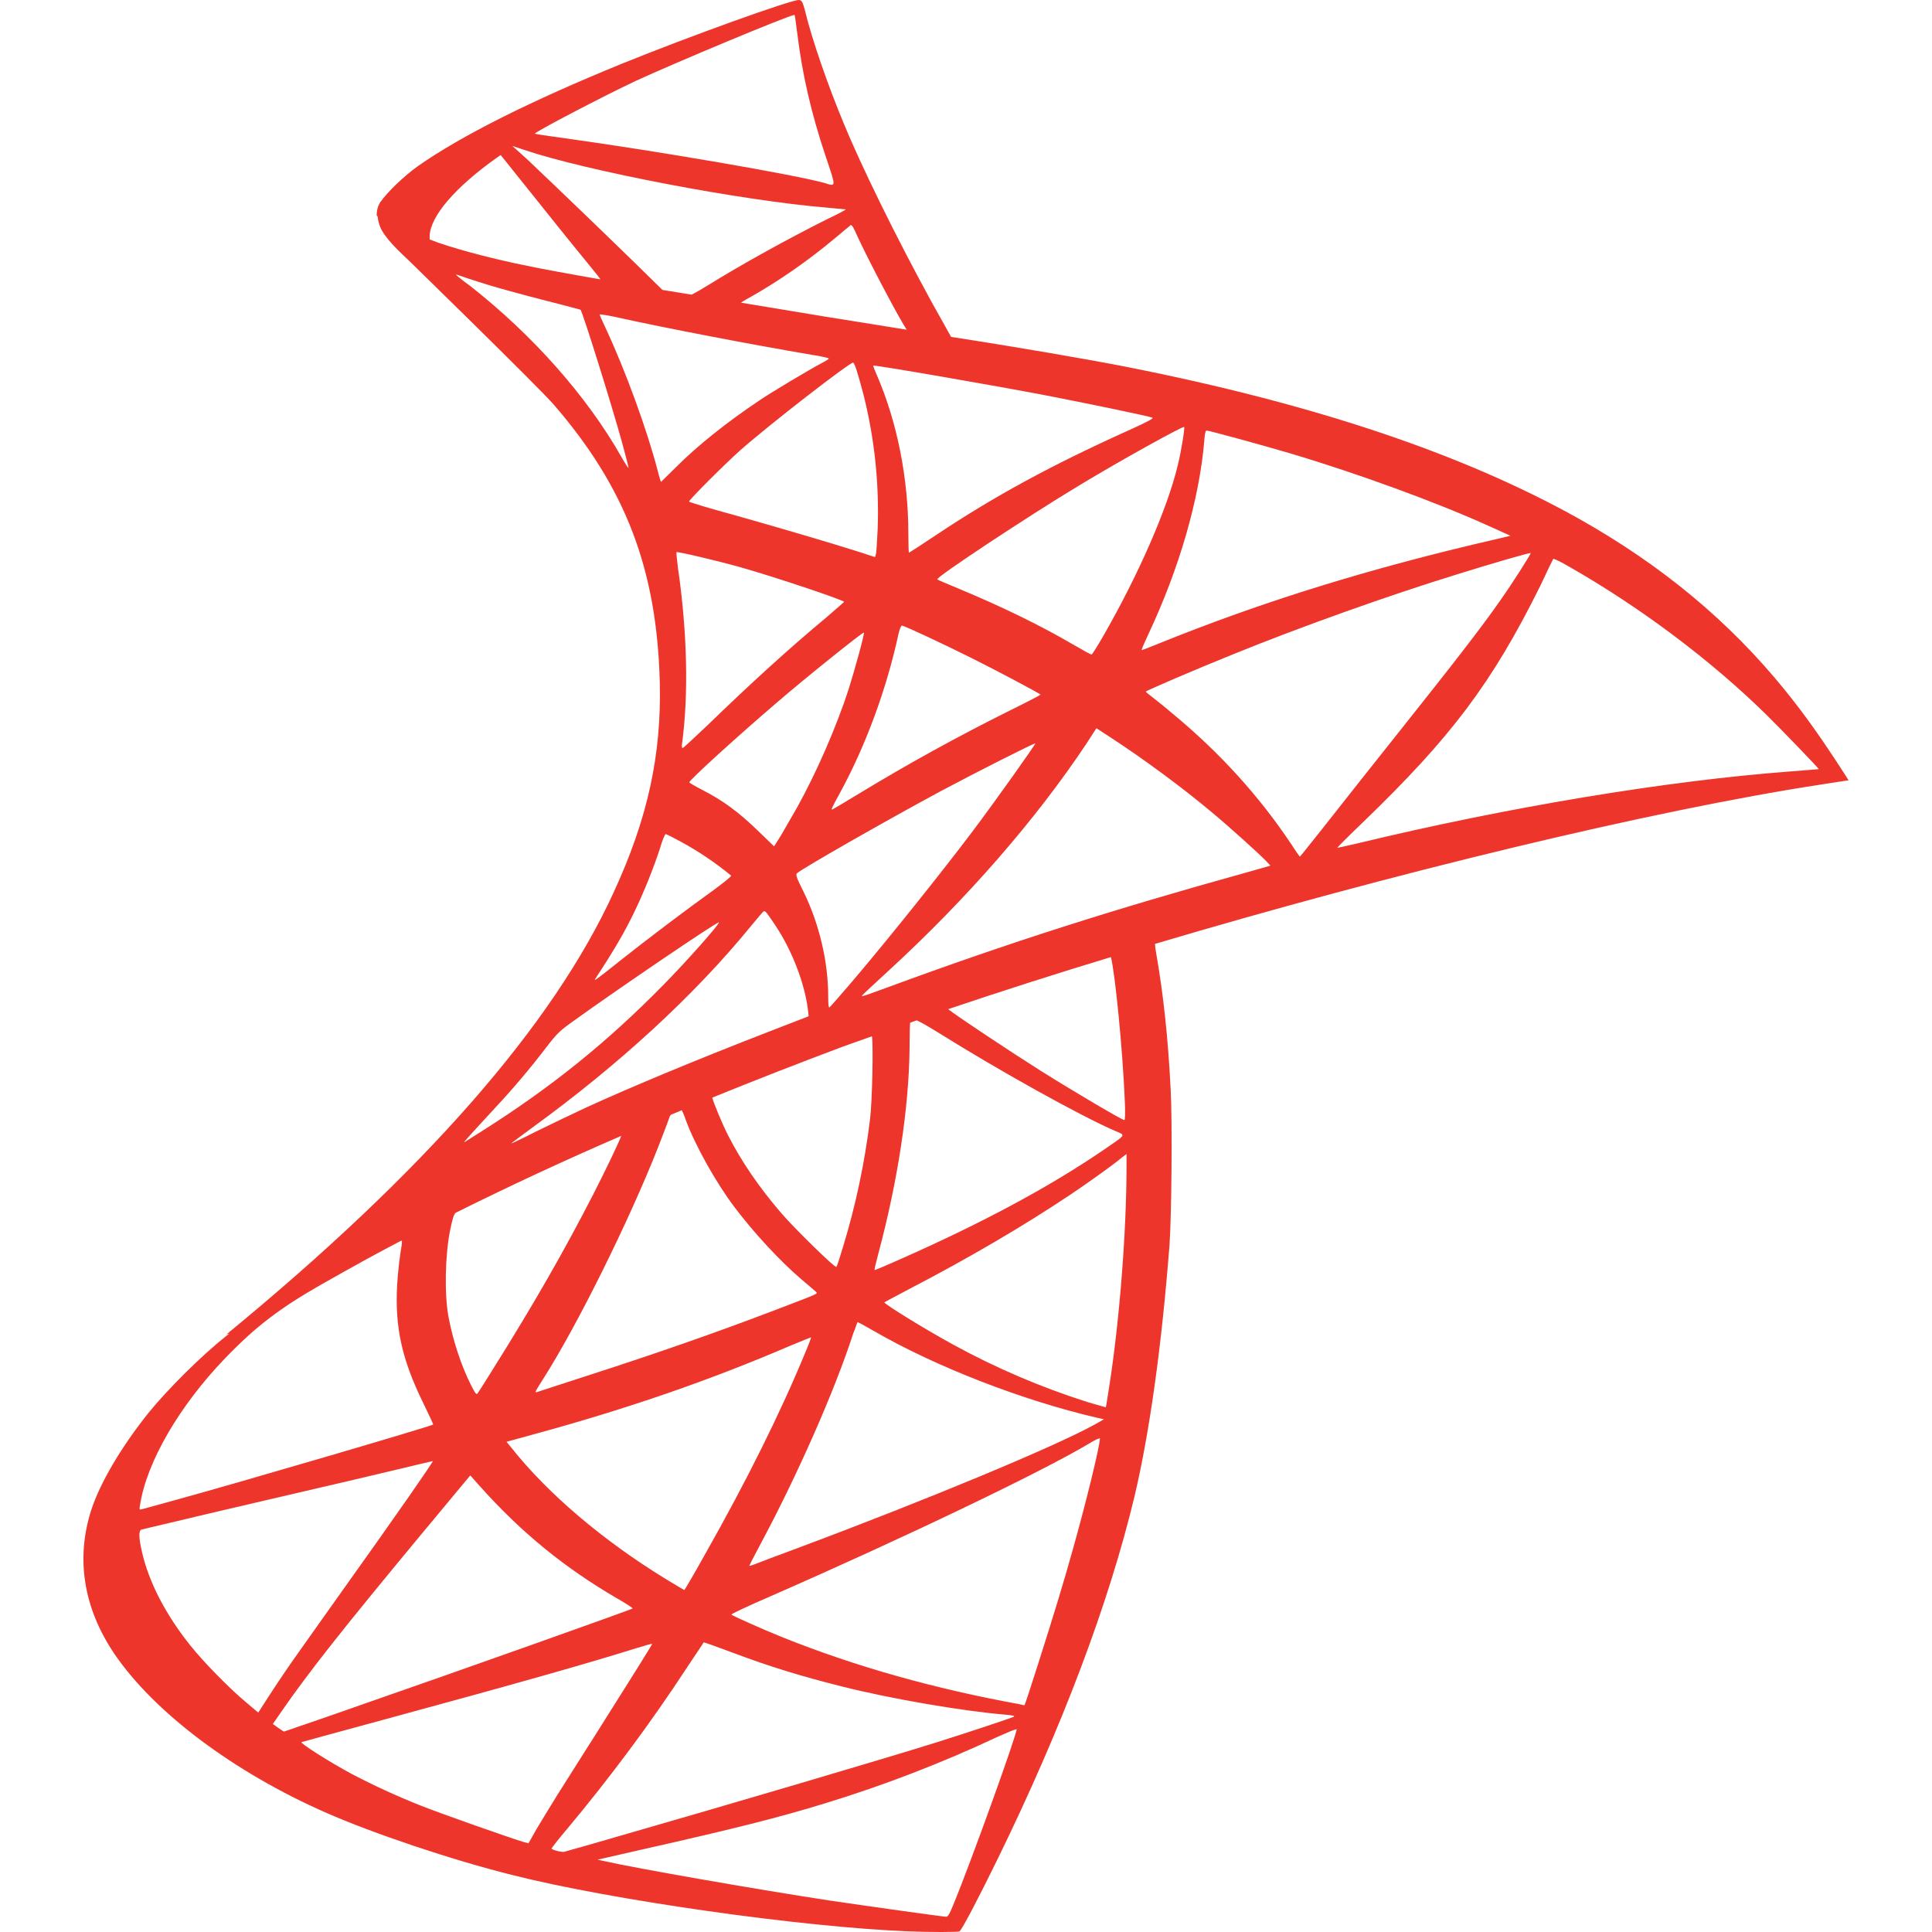
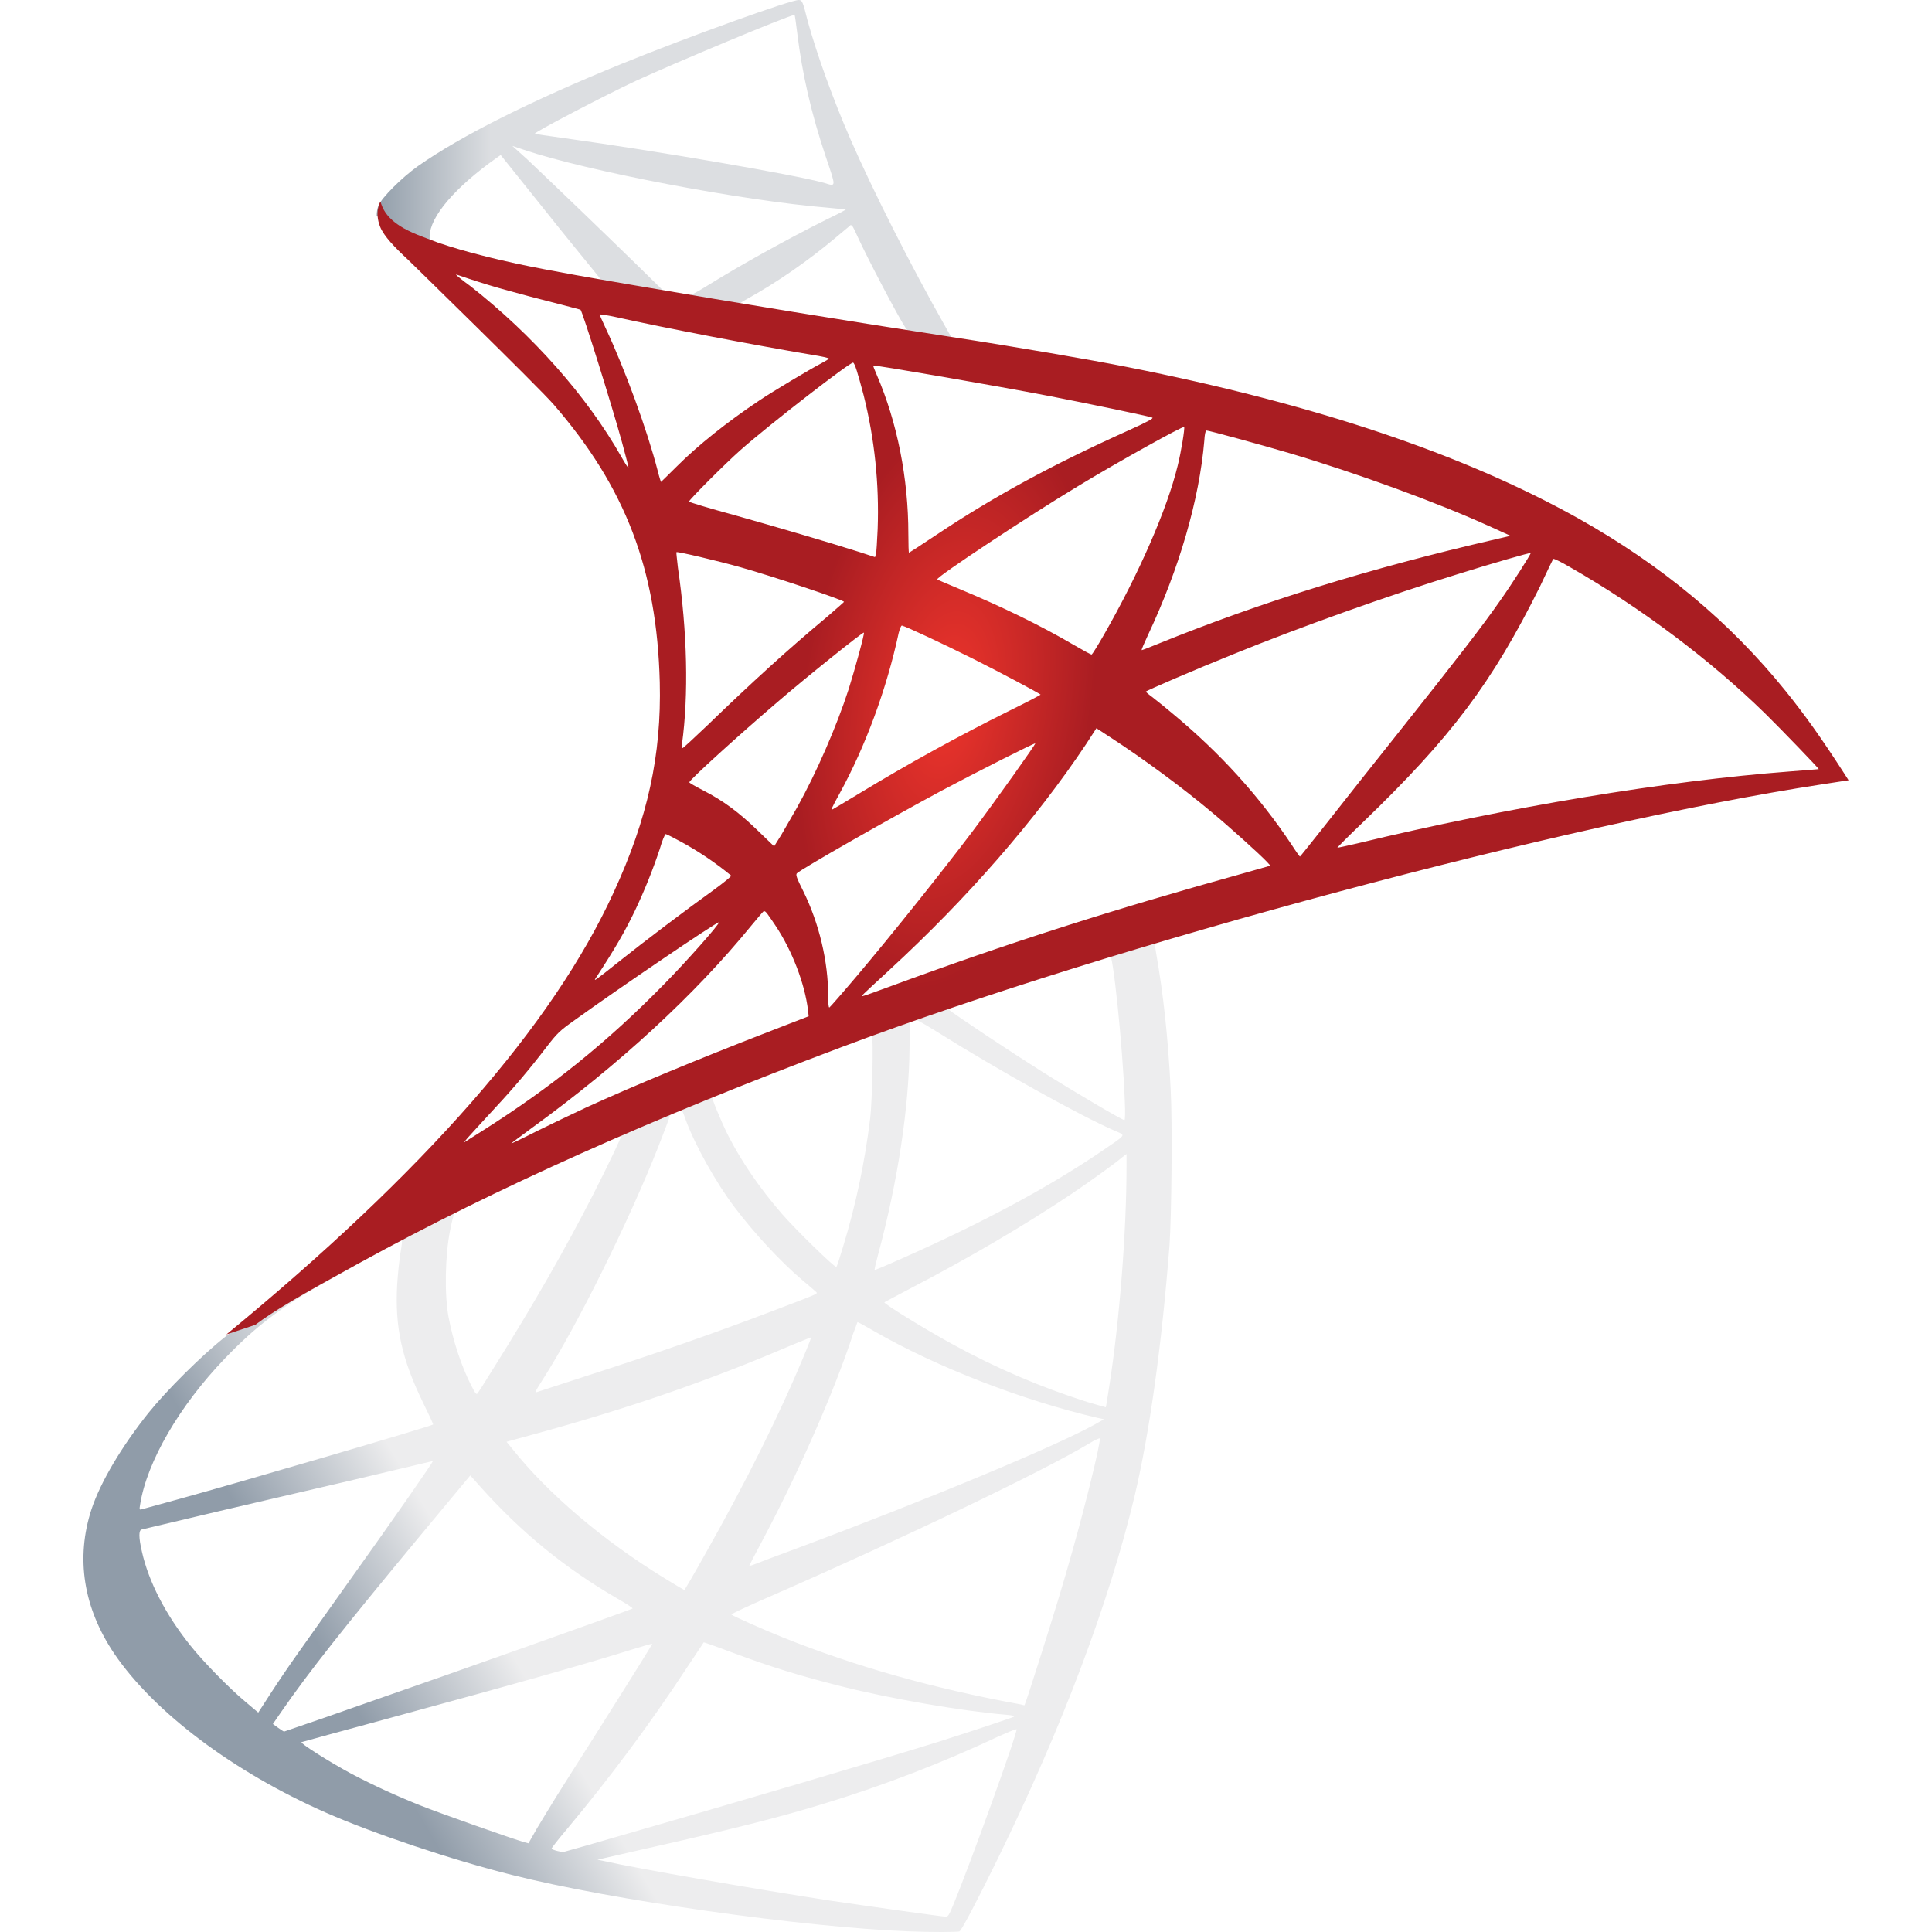
<svg xmlns="http://www.w3.org/2000/svg" viewBox="0 0 128 128">
-   <path fill="#ee352c" d="M52.935 0v.002c-.426-.058-7.306 2.42-11.742 4.223-5.988 2.44-10.636 4.766-13.504 6.78-.926.657-2.054 1.75-2.475 2.37l-.007-.021a1.424 1.424 0 0 0-.069.148c-.022.04-.052.086-.066.12a1.812 1.812 0 0 0-.115.66l.064.06c.017.207.065.44.168.695.252.62.988 1.376 1.822 2.15 0 0 8.621 8.409 9.668 9.61 4.766 5.503 6.84 10.927 7.034 18.406.117 4.805-.796 9.03-3.063 13.932-4.03 8.796-12.535 18.504-25.652 29.276l.199-.067c-.09.072-.208.174-.295.242-1.57 1.24-3.896 3.565-5.078 5.038-1.764 2.209-3.157 4.553-3.758 6.355-1.066 3.255-.543 6.548 1.51 9.59 2.636 3.875 7.887 7.83 14.01 10.521 3.12 1.377 8.368 3.14 12.322 4.127 6.567 1.667 19.28 3.469 26.273 3.739 1.414.059 3.312.059 3.39 0 .155-.097 1.241-2.168 2.501-4.744 4.3-8.778 7.399-17.013 9.086-24.047 1.007-4.262 1.801-9.94 2.324-16.663.136-1.88.194-8.177.078-10.308-.175-3.487-.483-6.316-.968-9.086a4.17 4.17 0 0 1-.07-.573c15.578-4.628 32.768-8.821 44.187-10.568l1.764-.271-.272-.428c-1.55-2.403-2.615-3.894-3.894-5.483-3.72-4.61-8.233-8.349-13.756-11.449-7.595-4.244-17.419-7.557-29.858-10.018-2.344-.465-7.495-1.357-11.68-1.996l-.39-.699c-2.287-4.03-4.805-9.027-6.278-12.398-1.142-2.616-2.228-5.639-2.828-7.809C53.187.098 53.15.02 52.935 0Zm-.31.988h.02c.018.02.095.564.173 1.203.33 2.712.931 5.328 1.881 8.157.716 2.13.716 2.015-.117 1.763-1.976-.542-10.83-2.072-17.244-2.964-1.027-.135-1.899-.271-1.899-.291-.077-.078 4.63-2.537 6.703-3.506 2.654-1.22 9.94-4.265 10.483-4.362ZM33.947 9.67l.756.252c4.108 1.395 14.434 3.373 20.13 3.838.64.058 1.182.115 1.2.115.02.02-.52.31-1.219.639-2.75 1.376-5.775 3.061-7.867 4.36-.476.296-.912.546-1.127.648a1193.726 1193.726 0 0 1-1.932-.315l-1.824-1.787a803.536 803.536 0 0 0-7.11-6.84zm-.775.602 2.732 3.41c1.492 1.88 3.003 3.72 3.332 4.127.291.359.503.622.543.7-1.935-.337-4.006-.708-5.6-1.052-1.163-.252-3.39-.775-5.134-1.375-.18-.07-.385-.146-.58-.219v-.205c.02-1.3 1.666-3.238 4.455-5.213zm23.173 4.646c.015-.007.03-.006.04.004.077 0 .172.172.404.695.66 1.453 2.715 5.367 3.219 6.123l.064.104a1193.726 1193.726 0 0 1-10.977-1.79 2.86 2.86 0 0 1 .372-.232c2.035-1.124 4.088-2.557 5.91-4.088.445-.368.851-.715.93-.773a.097.097 0 0 1 .038-.043zm-26.138 3.275c.019-.018.329.1.736.235a50.336 50.336 0 0 0 2.81.851 142.909 142.909 0 0 0 2.557.678c1.162.29 2.132.563 2.15.563.137.136 2.094 6.394 2.753 8.797.252.91.446 1.685.427 1.685-.02.02-.234-.31-.486-.756-2.267-3.99-5.851-8.04-9.998-11.297-.542-.387-.95-.736-.95-.756zm9.513 2.618c0 .038 0 .02.02.02.098 0 .524.057 1.047.173 3.293.736 9.203 1.86 12.98 2.5.64.097 1.143.214 1.143.252 0 .04-.23.175-.522.33-.64.33-3.217 1.86-4.07 2.44-2.15 1.435-4.087 2.983-5.482 4.378a79.99 79.99 0 0 1-1.047 1.028s-.115-.33-.213-.737c-.697-2.694-2.15-6.684-3.469-9.494-.213-.445-.387-.852-.387-.89zm16.8 3.215c.115.04.31.699.697 2.152a31.732 31.732 0 0 1 .93 8.873c-.04.814-.079 1.57-.118 1.668l-.057.191-1.007-.33c-2.073-.658-5.444-1.645-8.33-2.459-1.648-.446-2.985-.852-2.985-.89 0-.117 2.403-2.52 3.43-3.43 1.956-1.725 7.264-5.832 7.44-5.775zm1.335.195c.058-.058 8.024 1.316 11.647 2.014 2.694.523 6.607 1.338 6.84 1.435.115.04-.291.269-1.59.852-5.115 2.305-8.914 4.38-12.692 6.898-.988.66-1.822 1.201-1.84 1.201-.02 0-.039-.562-.039-1.24 0-3.681-.734-7.401-2.091-10.54-.136-.31-.254-.601-.235-.62zm20.596 4.068c.058.057-.193 1.629-.426 2.559-.698 2.887-2.576 7.17-4.88 11.2-.409.716-.778 1.297-.817 1.316-.038.02-.558-.273-1.16-.622-2.247-1.318-4.806-2.555-7.596-3.718-.775-.33-1.454-.601-1.473-.641-.136-.115 6.104-4.242 9.397-6.219 2.617-1.589 6.879-3.952 6.955-3.875zm1.475.233c.174 0 3.7.968 5.54 1.511 4.554 1.356 9.784 3.275 13.194 4.825l1.414.638-.986.233c-8.33 1.918-15.463 4.129-22.342 6.918-.562.233-1.066.425-1.104.425-.039 0 .157-.444.409-.986 2.073-4.399 3.408-8.991 3.738-12.906.019-.368.079-.658.137-.658zm-35.11 8.06c.058-.058 2.751.582 4.205.989 2.21.62 6.899 2.19 6.899 2.304 0 .02-.525.466-1.145 1.008-2.538 2.112-4.98 4.341-7.906 7.17-.871.833-1.606 1.51-1.645 1.51-.04 0-.059-.115-.04-.27.445-3.255.35-7.44-.27-11.683-.06-.543-.117-1.009-.098-1.028zm56.596.059c.038.039-1.24 2.052-2.055 3.195-1.162 1.667-2.867 3.877-6.722 8.72a1289.46 1289.46 0 0 0-5.076 6.413c-.775.969-1.415 1.783-1.436 1.783-.018 0-.27-.35-.541-.775-2.17-3.256-4.767-6.103-7.848-8.66a44.534 44.534 0 0 0-1.431-1.164c-.214-.155-.39-.31-.39-.33 0-.057 3.294-1.472 5.794-2.479 4.38-1.783 10.345-3.913 14.822-5.29 2.344-.735 4.844-1.452 4.883-1.413zm1.492.387c.077-.02.543.214 1.104.543 4.709 2.693 9.32 6.162 12.963 9.726 1.027 1.008 3.564 3.641 3.525 3.66 0 0-.891.08-1.937.157-8.157.62-18.6 2.343-28.635 4.765-.68.155-1.28.291-1.319.291-.038 0 .716-.756 1.666-1.666 5.89-5.677 8.583-9.261 11.76-15.656.446-.948.834-1.762.873-1.82zm-43.148 4.418c.27.058 2.788 1.239 4.687 2.189 1.744.871 4.361 2.266 4.496 2.383.02.019-.91.503-2.054 1.066a135.033 135.033 0 0 0-10.018 5.522c-.93.562-1.704 1.027-1.723 1.027-.078 0-.058-.078.465-1.027 1.744-3.177 3.14-6.975 3.934-10.676.077-.29.155-.484.213-.484zm-2.52.464c.058.058-.6 2.442-1.008 3.74-.795 2.46-2.131 5.54-3.43 7.866-.31.542-.775 1.338-1.027 1.783l-.484.774-1.084-1.045c-1.26-1.22-2.287-1.978-3.604-2.657-.524-.27-.93-.502-.93-.54 0-.156 3.314-3.159 5.852-5.329 1.82-1.57 5.657-4.65 5.715-4.592zm15.404 6.336.95.62c2.17 1.414 4.726 3.295 6.683 4.94 1.104.91 3.235 2.83 3.662 3.294l.233.252-1.57.447c-8.874 2.46-15.733 4.649-23.735 7.594-.892.33-1.647.6-1.705.6-.116 0-.213.096 1.783-1.745 5.115-4.707 9.65-9.898 13.022-14.955zm-4.05 1.008c.04.04-2.614 3.777-4.203 5.889-1.9 2.519-5.272 6.743-7.598 9.494-.968 1.144-1.8 2.092-1.84 2.111-.058.02-.078-.27-.078-.716 0-2.344-.599-4.844-1.645-6.975-.446-.891-.523-1.104-.425-1.201.368-.33 6.004-3.545 9.568-5.463 2.404-1.28 6.163-3.177 6.22-3.139zM44.1 55.26c.057 0 .502.233 1.007.504a21.28 21.28 0 0 1 3.332 2.248c.04.038-.464.446-1.123.93-1.84 1.317-4.63 3.43-6.258 4.728-1.705 1.356-1.763 1.394-1.57 1.104 1.28-1.957 1.92-3.062 2.598-4.477a36.066 36.066 0 0 0 1.627-4.05c.155-.56.347-.987.386-.987zm6.53 5.113c.097-.018.213.157.735.932 1.104 1.647 1.957 3.857 2.17 5.639l.039.386-2.654 1.028c-4.747 1.84-9.126 3.662-12.09 5.02a217.067 217.067 0 0 0-3.237 1.548c-.95.484-1.724.853-1.724.834 0-.02.6-.465 1.336-1.008 5.794-4.204 10.813-8.816 14.572-13.427.407-.484.775-.93.813-.95zm-3.003.737v.002c.078.077-2.132 2.576-3.643 4.107-3.74 3.816-7.441 6.801-12.033 9.707-.582.368-1.104.697-1.162.735-.135.078.038-.116 2.054-2.305a52.694 52.694 0 0 0 3.352-3.97c.736-.95.871-1.086 1.937-1.84 2.85-2.056 9.418-6.513 9.495-6.436zm25.974 2.3c.274 1.057.78 6.126.918 9.481.04.795.019 1.318-.021 1.318-.154 0-3.273-1.84-5.5-3.236-1.93-1.215-5.579-3.634-6.18-4.113a358.495 358.495 0 0 1 10.783-3.45zm-12.867 4.192c.254.11.635.32 1.404.795 3.991 2.5 9.418 5.522 11.743 6.53.716.31.793.193-.854 1.318-3.526 2.402-7.924 4.765-13.31 7.148-.95.426-1.745.756-1.764.756-.04 0 .077-.486.232-1.067 1.297-4.825 2.036-9.705 2.075-13.619.01-.977.014-1.46.039-1.707l.435-.154zm-2.965 1.055c.094.476.021 4.368-.127 5.494a49.361 49.361 0 0 1-1.78 8.428c-.214.717-.41 1.319-.448 1.357-.078.097-2.732-2.5-3.604-3.508-1.51-1.744-2.692-3.486-3.564-5.191-.404-.79-.987-2.205-1.055-2.518a345.346 345.346 0 0 1 8.592-3.355c.617-.232 1.343-.473 1.986-.707zm-12.603 4.9c.047.069.163.327.271.652.62 1.685 2.013 4.165 3.215 5.754 1.318 1.744 3.043 3.605 4.477 4.825.465.387.89.756.949.814.116.117.155.097-3.004 1.299-3.66 1.395-7.652 2.79-12.225 4.262a609.84 609.84 0 0 0-3.275 1.066c-.175.058-.114-.04.389-.834 2.267-3.544 5.714-10.5 7.652-15.422.33-.853.659-1.706.717-1.9.027-.095.066-.15.103-.211l.73-.305zm-4.01 1.7c-.132.39-.973 2.151-1.842 3.853-1.88 3.663-3.933 7.267-6.684 11.646-.466.755-.91 1.453-.97 1.53-.096.136-.135.098-.446-.502-.659-1.3-1.2-2.965-1.492-4.496-.29-1.511-.232-4.146.098-5.774.15-.717.216-.987.36-1.16a225.041 225.041 0 0 1 10.976-5.098zm33.479 1.2v.813c0 4.321-.465 10.25-1.143 14.57-.116.756-.213 1.377-.232 1.397 0 0-.563-.156-1.221-.35a49.985 49.985 0 0 1-8.912-3.816c-1.88-1.027-4.61-2.714-4.533-2.791.019-.02.832-.445 1.78-.95 3.799-1.975 7.441-4.107 10.6-6.22 1.182-.794 2.963-2.071 3.35-2.42zm-48.048 5.737c.074.004.052.163-.062.851a27.507 27.507 0 0 0-.213 2.07c-.155 2.83.31 4.925 1.705 7.792.388.794.698 1.453.678 1.472-.135.117-12.962 3.875-16.992 4.979-1.201.33-2.247.62-2.325.639-.136.04-.155.021-.097-.309.446-2.848 2.617-6.568 5.64-9.707 2.014-2.093 3.622-3.314 6.373-4.883.921-.524 2.066-1.163 3.057-1.71.737-.401 1.484-.799 2.236-1.194zm30.221 5.404h.002c.02-.02.483.232 1.045.56 4.147 2.404 9.921 4.633 14.842 5.776l.445.096-.619.35c-2.576 1.433-11.045 4.96-19.705 8.195-1.26.465-2.498.93-2.73 1.027-.233.097-.448.155-.448.135 0-.02.35-.698.795-1.531 2.422-4.534 4.863-10.055 6.104-13.891.155-.368.25-.697.27-.717zm-3.08 1.006h.002c.02.02-.136.428-.33.893-1.686 4.088-3.895 8.545-6.724 13.543-.716 1.28-1.317 2.306-1.336 2.306-.02 0-.601-.35-1.3-.775-4.106-2.52-7.75-5.62-10.132-8.623l-.35-.426 1.764-.484c6.316-1.724 11.684-3.584 17.012-5.87.756-.31 1.375-.564 1.394-.564zm19.143 6.686c.02.446-.967 4.437-1.781 7.324-.678 2.422-1.26 4.32-2.327 7.672-.464 1.474-.87 2.693-.89 2.693-.02 0-.135-.018-.252-.056-5.754-1.047-10.908-2.501-15.752-4.438-1.356-.543-3.293-1.415-3.41-1.512-.038-.039 1.124-.581 2.597-1.22 8.816-3.856 17.96-8.235 21.1-10.114.368-.233.657-.35.715-.35zM28.677 96.8c.04.04-2.423 3.585-5.87 8.41-1.203 1.686-2.597 3.661-3.12 4.397a77.468 77.468 0 0 0-1.764 2.596l-.814 1.261-.871-.738c-1.027-.853-2.809-2.673-3.604-3.68-1.666-2.073-2.791-4.264-3.236-6.26-.214-.93-.214-1.394-.02-1.45a1459.308 1459.308 0 0 1 10.31-2.424 861.655 861.655 0 0 0 6.935-1.627c1.124-.271 2.035-.485 2.054-.485zm2.479.95.621.697c2.79 3.12 5.637 5.425 9.086 7.44.62.35 1.086.659 1.047.679-.135.096-11.974 4.3-17.457 6.2a462.503 462.503 0 0 1-5.639 1.956c-.019 0-.194-.117-.387-.252l-.35-.252.563-.814c1.82-2.635 4.107-5.521 9.086-11.528zm15.463 11.062c.019-.02.87.29 1.918.68 2.519.949 4.513 1.55 7.187 2.228 3.294.833 8.061 1.646 10.872 1.88.426.037.657.076.58.134-.136.077-2.985 1.028-5.077 1.686-3.333 1.047-13.504 4.05-21.797 6.433a218.736 218.736 0 0 1-2.925.834c-.194.038-.834-.138-.834-.215 0-.038.465-.638 1.027-1.297 2.79-3.333 5.561-7.054 7.867-10.58.64-.969 1.182-1.764 1.182-1.783zm-3.412.098h.002c.019.02-1.357 2.227-3.76 6.025-1.026 1.608-2.17 3.432-2.576 4.07-.388.62-.971 1.59-1.3 2.131l-.56.987-.29-.076c-.699-.195-5.601-1.919-6.9-2.442a48.226 48.226 0 0 1-4.513-2.072c-1.55-.834-3.487-2.074-3.332-2.113.038-.02 2.692-.736 5.889-1.608 8.485-2.306 13.194-3.642 16.275-4.611.562-.175 1.046-.311 1.065-.291zm24.123 5.656h.021c.077.195-3.063 8.913-4.207 11.664-.25.62-.348.776-.484.756-.33-.02-4.881-.657-7.652-1.064-4.824-.736-12.925-2.15-14.958-2.616l-.464-.097 2.886-.659c6.2-1.395 9.184-2.15 12.207-3.08a86.251 86.251 0 0 0 11.413-4.4c.6-.27 1.102-.483 1.238-.502z" />
+   <defs>
+     <linearGradient id="a" x1="-2901.952" x2="-2061.249" y1="923.573" y2="1420.331" gradientTransform="matrix(.01102 0 0 -.01102 56.808 125.521)" gradientUnits="userSpaceOnUse">
+       <stop offset="0" stop-color="#909ca9" />
+       <stop offset="1" stop-color="#ededee" />
+     </linearGradient>
+     <linearGradient id="b" x1="-2882.7" x2="-2206.249" y1="10288.81" y2="10288.81" gradientTransform="matrix(.01102 0 0 -.01102 56.808 125.521)" gradientUnits="userSpaceOnUse">
+       <stop offset="0" stop-color="#939fab" />
+       <stop offset="1" stop-color="#dcdee1" />
+     </linearGradient>
+     <radialGradient id="c" cx="-14217.448" cy="7277.705" r="898.12" gradientTransform="matrix(-.01059 -.0016 -.00321 .02118 -64.462 -130.43)" gradientUnits="userSpaceOnUse">
+       <stop offset="0" stop-color="#ee352c" />
+       <stop offset="1" stop-color="#a91d22" />
+     </radialGradient>
+   </defs>
+   <path fill="url(#a)" d="m79.363 59.755-25.634 8.37-22.3 9.842-6.24 1.648a135.666 135.666 0 0 1-5.057 4.592c-1.976 1.704-3.816 3.255-5.23 4.378-1.57 1.24-3.895 3.565-5.077 5.038-1.764 2.209-3.158 4.553-3.759 6.355-1.066 3.255-.542 6.549 1.511 9.591 2.636 3.875 7.886 7.828 14.008 10.52 3.12 1.377 8.37 3.14 12.324 4.127 6.567 1.667 19.278 3.47 26.272 3.74 1.414.059 3.313.059 3.39 0 .156-.097 1.241-2.17 2.501-4.746 4.3-8.778 7.4-17.012 9.087-24.046 1.007-4.262 1.801-9.939 2.324-16.662.136-1.88.194-8.177.078-10.308-.175-3.487-.485-6.316-.97-9.086-.077-.408-.096-.776-.057-.796.077-.057.31-.135 3.468-1.046l-.639-1.51zm-5.851 3.43c.233 0 .852 5.947 1.007 9.706.039.795.02 1.318-.02 1.318-.154 0-3.274-1.84-5.501-3.236-1.938-1.22-5.62-3.661-6.2-4.127-.195-.135-.176-.155 1.413-.697 2.693-.91 9.088-2.965 9.3-2.965zm-13.06 4.3c.175 0 .62.252 1.686.911 3.991 2.5 9.417 5.523 11.742 6.53.716.31.794.193-.853 1.318-3.526 2.402-7.924 4.766-13.31 7.149-.95.426-1.745.755-1.764.755-.039 0 .078-.484.233-1.065 1.297-4.825 2.034-9.707 2.073-13.621.02-1.938.02-1.938.194-1.996-.04.02-.02.02 0 .02zm-2.692 1.027c.116.117.038 4.457-.117 5.639a49.361 49.361 0 0 1-1.782 8.428c-.213.717-.407 1.318-.446 1.356-.078.097-2.732-2.5-3.604-3.507-1.511-1.744-2.693-3.487-3.565-5.192-.445-.872-1.143-2.577-1.085-2.635.31-.214 10.521-4.166 10.599-4.089zm-12.672 4.98c.019 0 .038 0 .058.019.039.039.175.35.291.698.62 1.685 2.014 4.165 3.216 5.754 1.318 1.744 3.042 3.605 4.476 4.825.465.387.891.755.949.813.116.117.155.097-3.004 1.299-3.66 1.395-7.652 2.79-12.225 4.262a609.837 609.837 0 0 0-3.274 1.066c-.175.058-.116-.04.387-.834 2.267-3.544 5.715-10.5 7.653-15.422.33-.853.66-1.705.718-1.899.077-.271.174-.368.425-.504.136-.038.272-.077.33-.077zM41.213 75.1c.058.039-.93 2.112-1.899 4.01-1.88 3.663-3.933 7.267-6.684 11.646-.466.755-.91 1.453-.97 1.53-.096.136-.134.097-.445-.503-.659-1.299-1.201-2.965-1.492-4.496-.29-1.511-.232-4.146.098-5.774.25-1.2.232-1.181.813-1.472 2.48-1.26 10.502-5.018 10.58-4.941zm33.422 1.357v.813c0 4.321-.465 10.25-1.143 14.57-.116.756-.213 1.376-.232 1.396 0 0-.562-.155-1.22-.349a49.985 49.985 0 0 1-8.914-3.817c-1.88-1.027-4.61-2.713-4.533-2.79.019-.02.833-.446 1.782-.95 3.798-1.976 7.44-4.107 10.599-6.22 1.182-.794 2.964-2.072 3.351-2.421zm-48.05 5.734c.077 0 .057.155-.059.853a27.507 27.507 0 0 0-.213 2.072c-.155 2.83.31 4.923 1.705 7.79.388.794.698 1.453.678 1.472-.135.117-12.962 3.876-16.992 4.98-1.201.33-2.247.62-2.325.639-.136.04-.155.02-.097-.31.446-2.848 2.616-6.568 5.639-9.707 2.014-2.093 3.623-3.313 6.374-4.882 1.976-1.124 5.018-2.81 5.25-2.887 0-.02.02-.02.04-.02zm30.225 5.406c.02-.02.484.233 1.046.562 4.147 2.403 9.92 4.631 14.841 5.774l.446.097-.62.349c-2.576 1.434-11.044 4.96-19.704 8.195-1.26.465-2.5.93-2.732 1.027-.233.097-.446.155-.446.135 0-.02.349-.697.794-1.53 2.422-4.534 4.863-10.056 6.104-13.892.155-.368.251-.697.27-.717zm-3.08 1.007c.019.02-.136.427-.33.892-1.686 4.088-3.895 8.545-6.724 13.543-.716 1.28-1.317 2.306-1.336 2.306-.02 0-.601-.349-1.299-.775-4.107-2.519-7.75-5.619-10.132-8.622l-.35-.426 1.764-.485c6.316-1.724 11.683-3.584 17.011-5.87.756-.31 1.376-.563 1.395-.563zm19.142 6.685s.02.02 0 0c.02.446-.969 4.437-1.783 7.324-.678 2.422-1.259 4.32-2.325 7.672-.464 1.474-.87 2.693-.89 2.693-.02 0-.136-.018-.253-.057-5.754-1.047-10.908-2.5-15.752-4.437-1.356-.543-3.293-1.415-3.41-1.512-.038-.039 1.124-.581 2.597-1.22 8.816-3.856 17.96-8.235 21.1-10.114.368-.233.658-.349.716-.349zM28.677 96.8c.039.04-2.422 3.585-5.87 8.41-1.202 1.685-2.597 3.661-3.12 4.397a77.468 77.468 0 0 0-1.763 2.597l-.814 1.26-.872-.737c-1.027-.853-2.809-2.674-3.604-3.681-1.666-2.073-2.79-4.263-3.235-6.258-.214-.93-.214-1.396-.02-1.453a1459.3 1459.3 0 0 1 10.308-2.423 861.65 861.65 0 0 0 6.936-1.627c1.124-.271 2.035-.485 2.054-.485zm2.48.95.62.697c2.79 3.12 5.638 5.426 9.087 7.44.62.35 1.085.66 1.046.68-.135.096-11.974 4.3-17.457 6.199a462.501 462.501 0 0 1-5.638 1.957c-.019 0-.194-.117-.387-.252l-.349-.252.562-.814c1.82-2.635 4.107-5.522 9.086-11.528zm15.462 11.063c.019-.02.871.29 1.918.679 2.519.949 4.514 1.55 7.188 2.228 3.294.833 8.06 1.647 10.87 1.88.426.038.658.077.581.135-.136.077-2.984 1.027-5.076 1.685-3.333 1.047-13.505 4.05-21.798 6.433a218.735 218.735 0 0 1-2.925.834c-.194.038-.834-.137-.834-.214 0-.038.465-.639 1.027-1.298 2.79-3.333 5.561-7.053 7.867-10.579.64-.969 1.182-1.764 1.182-1.783zm-3.41.097c.019.02-1.357 2.228-3.76 6.026-1.026 1.608-2.17 3.43-2.576 4.069-.388.62-.97 1.589-1.298 2.131l-.562.988-.291-.077c-.698-.194-5.6-1.919-6.898-2.442a48.226 48.226 0 0 1-4.514-2.072c-1.55-.834-3.487-2.074-3.332-2.113.038-.02 2.693-.736 5.89-1.608 8.485-2.306 13.194-3.642 16.275-4.611.562-.175 1.046-.31 1.065-.29zm24.122 5.657h.02c.077.195-3.062 8.913-4.206 11.664-.251.62-.348.776-.484.756-.329-.02-4.882-.658-7.653-1.065-4.824-.736-12.924-2.151-14.957-2.616l-.466-.097 2.887-.659c6.2-1.395 9.184-2.15 12.207-3.08a86.251 86.251 0 0 0 11.412-4.399c.6-.27 1.104-.484 1.24-.503z" />
+   <path fill="url(#b)" d="M52.935.001c-.426-.058-7.305 2.422-11.741 4.224-5.988 2.441-10.637 4.766-13.505 6.781-1.066.756-2.403 2.093-2.616 2.616a1.812 1.812 0 0 0-.116.659l2.597 2.46 6.18 1.977 14.706 2.635 16.817 2.887.175-1.453c-.058 0-.097-.02-.155-.02l-2.209-.348-.445-.795c-2.287-4.03-4.805-9.029-6.278-12.4-1.142-2.616-2.228-5.638-2.828-7.808C53.187.098 53.149.02 52.935 0Zm-.31.988h.02c.019.02.096.563.174 1.202.33 2.712.93 5.328 1.88 8.157.716 2.13.716 2.015-.117 1.763-1.976-.542-10.83-2.073-17.244-2.965-1.027-.135-1.899-.27-1.899-.29-.077-.078 4.63-2.538 6.704-3.507 2.654-1.22 9.94-4.263 10.482-4.36ZM33.947 9.67l.756.252c4.108 1.395 14.434 3.372 20.131 3.837.639.058 1.182.116 1.2.116.02.02-.522.31-1.22.639-2.751 1.376-5.774 3.062-7.866 4.36-.62.387-1.182.698-1.26.698-.077 0-.484-.078-.91-.137l-.775-.116-1.938-1.899a803.532 803.532 0 0 0-7.11-6.84zm-.775.601 2.732 3.41c1.492 1.88 3.004 3.72 3.333 4.127.33.407.6.736.58.756-.077.058-3.952-.698-6.005-1.162-2.112-.485-2.984-.718-4.282-1.125l-1.066-.349v-.27c.02-1.3 1.667-3.237 4.456-5.212zm23.212 4.65c.077 0 .174.174.406.697.66 1.453 2.713 5.367 3.217 6.123.155.252.426.272-2.306-.174-6.568-1.066-8.68-1.415-8.68-1.453 0-.02.194-.155.446-.291 2.035-1.124 4.088-2.557 5.91-4.088.445-.368.852-.717.93-.775.019-.039.057-.058.077-.039z" />
+   <path fill="url(#c)" d="M25.209 13.35s-.426.679-.02 1.687c.252.62.988 1.375 1.822 2.15 0 0 8.621 8.409 9.668 9.61 4.766 5.503 6.84 10.928 7.033 18.407.117 4.805-.794 9.029-3.061 13.931-4.03 8.796-12.536 18.504-25.653 29.276l1.918-.64c1.24-.93 2.926-1.917 6.879-4.087 9.125-5 19.394-9.591 31.988-14.32 18.135-6.82 47.954-14.802 64.926-17.398l1.764-.271-.272-.427c-1.55-2.403-2.616-3.894-3.895-5.483-3.72-4.611-8.233-8.35-13.756-11.45-7.595-4.244-17.418-7.557-29.857-10.017-2.345-.466-7.499-1.357-11.684-1.996a1193.72 1193.72 0 0 1-20.925-3.41c-2.267-.388-5.658-.969-7.905-1.454-1.163-.252-3.39-.775-5.134-1.375-1.395-.543-3.41-1.085-3.837-2.732Zm4.999 4.844c.019-.018.329.098.736.233a50.336 50.336 0 0 0 2.81.853 142.908 142.908 0 0 0 2.557.678c1.162.29 2.131.561 2.15.561.136.136 2.093 6.394 2.752 8.797.252.91.446 1.685.427 1.685-.02.02-.233-.31-.485-.755-2.267-3.991-5.851-8.04-9.998-11.296-.542-.387-.95-.736-.95-.756Zm9.532 2.636c.098 0 .524.058 1.047.174 3.293.736 9.203 1.86 12.98 2.5.64.097 1.144.213 1.144.251 0 .04-.232.175-.523.33-.64.329-3.216 1.86-4.069 2.44-2.15 1.435-4.088 2.985-5.483 4.38-.562.562-1.046 1.027-1.046 1.027s-.116-.33-.214-.736c-.697-2.694-2.15-6.685-3.468-9.495-.213-.445-.387-.852-.387-.89 0 .038 0 .019.02.019zm16.78 3.196c.116.04.31.698.697 2.151a31.732 31.732 0 0 1 .93 8.874c-.039.814-.078 1.57-.117 1.667l-.058.193-1.007-.33c-2.073-.658-5.444-1.646-8.331-2.46-1.647-.446-2.984-.852-2.984-.89 0-.117 2.403-2.52 3.43-3.43 1.956-1.725 7.265-5.832 7.44-5.775zm1.336.194c.058-.058 8.022 1.317 11.645 2.015 2.694.523 6.607 1.337 6.84 1.434.115.039-.291.27-1.59.853-5.115 2.305-8.912 4.378-12.69 6.897-.988.659-1.822 1.202-1.84 1.202-.02 0-.04-.562-.04-1.24 0-3.681-.735-7.402-2.092-10.54-.136-.31-.252-.601-.233-.62zm20.596 4.07c.058.057-.193 1.627-.426 2.557-.698 2.887-2.577 7.169-4.882 11.199-.408.717-.776 1.298-.815 1.317-.038.02-.56-.271-1.162-.62-2.247-1.318-4.805-2.557-7.595-3.72-.775-.33-1.453-.6-1.472-.64-.136-.115 6.103-4.242 9.396-6.219 2.617-1.589 6.88-3.952 6.956-3.875zm1.473.232c.174 0 3.7.968 5.541 1.511 4.553 1.356 9.785 3.274 13.195 4.824l1.414.64-.988.232c-8.33 1.918-15.461 4.128-22.34 6.917-.562.233-1.066.427-1.104.427-.039 0 .155-.446.407-.988 2.073-4.399 3.41-8.99 3.74-12.905.019-.368.077-.658.135-.658zm-35.108 8.06c.058-.058 2.75.581 4.204.988 2.21.62 6.898 2.19 6.898 2.305 0 .02-.523.466-1.143 1.008-2.538 2.112-4.98 4.34-7.906 7.169-.871.833-1.607 1.511-1.646 1.511-.04 0-.058-.116-.04-.271.446-3.255.35-7.44-.27-11.683-.059-.543-.117-1.008-.098-1.027zm56.595.058c.038.039-1.24 2.053-2.054 3.196-1.162 1.667-2.868 3.876-6.723 8.72a1289.453 1289.453 0 0 0-5.076 6.413c-.775.969-1.414 1.782-1.435 1.782-.018 0-.27-.348-.542-.774-2.17-3.256-4.766-6.104-7.847-8.661a44.534 44.534 0 0 0-1.433-1.163c-.214-.155-.388-.31-.388-.33 0-.057 3.293-1.472 5.793-2.479 4.38-1.783 10.346-3.914 14.823-5.29 2.344-.736 4.843-1.453 4.882-1.414zm1.492.387c.077-.019.543.214 1.104.543 4.709 2.693 9.32 6.162 12.962 9.726 1.027 1.008 3.566 3.643 3.527 3.662 0 0-.892.078-1.938.155-8.157.62-18.6 2.344-28.636 4.766-.679.155-1.28.29-1.318.29-.038 0 .717-.755 1.667-1.665 5.89-5.677 8.583-9.261 11.76-15.656.446-.948.833-1.762.872-1.82-.02 0-.02 0 0 0zm-43.149 4.418c.271.058 2.79 1.24 4.689 2.19 1.744.871 4.36 2.266 4.495 2.383.02.019-.91.503-2.054 1.066a135.032 135.032 0 0 0-10.017 5.521c-.93.562-1.705 1.027-1.724 1.027-.078 0-.058-.078.465-1.027 1.744-3.177 3.139-6.975 3.933-10.676.077-.29.155-.484.213-.484zm-2.519.465c.058.058-.6 2.441-1.007 3.74-.795 2.46-2.132 5.54-3.43 7.866-.31.542-.775 1.337-1.027 1.782l-.484.775-1.085-1.046c-1.26-1.22-2.286-1.976-3.603-2.655-.524-.27-.931-.503-.931-.542 0-.155 3.314-3.158 5.852-5.328 1.82-1.57 5.657-4.65 5.715-4.592zm15.404 6.336.95.62c2.17 1.415 4.727 3.294 6.684 4.94 1.104.91 3.235 2.83 3.662 3.294l.232.252-1.57.446c-8.873 2.46-15.732 4.65-23.734 7.595-.892.33-1.647.6-1.705.6-.116 0-.213.097 1.783-1.744 5.115-4.707 9.648-9.9 13.02-14.957zm-4.05 1.007c.04.039-2.615 3.778-4.204 5.89-1.899 2.519-5.27 6.743-7.596 9.494-.968 1.144-1.8 2.093-1.84 2.112-.058.02-.078-.27-.078-.717 0-2.344-.6-4.844-1.646-6.975-.446-.891-.524-1.104-.426-1.201.368-.33 6.006-3.546 9.57-5.464 2.404-1.279 6.162-3.177 6.22-3.139zM44.1 55.26c.058 0 .503.232 1.008.503a21.28 21.28 0 0 1 3.332 2.248c.039.038-.465.446-1.124.93-1.84 1.317-4.63 3.43-6.258 4.728-1.705 1.356-1.763 1.394-1.57 1.104 1.28-1.957 1.919-3.061 2.597-4.476a36.066 36.066 0 0 0 1.627-4.05c.155-.56.349-.987.388-.987zm6.53 5.114c.096-.018.213.156.735.931 1.104 1.647 1.957 3.856 2.17 5.638l.04.387-2.655 1.028c-4.747 1.84-9.126 3.661-12.09 5.018a217.066 217.066 0 0 0-3.236 1.55c-.95.484-1.724.852-1.724.833 0-.02.6-.465 1.336-1.008C41 70.547 46.018 65.935 49.777 61.324c.407-.484.775-.93.813-.949zm-3.004.737c.078.077-2.131 2.577-3.642 4.108-3.74 3.816-7.44 6.8-12.032 9.706-.582.368-1.105.698-1.163.736-.135.078.038-.116 2.054-2.305a52.694 52.694 0 0 0 3.352-3.972c.736-.95.871-1.085 1.937-1.84 2.849-2.055 9.417-6.511 9.494-6.434z" />
</svg>
